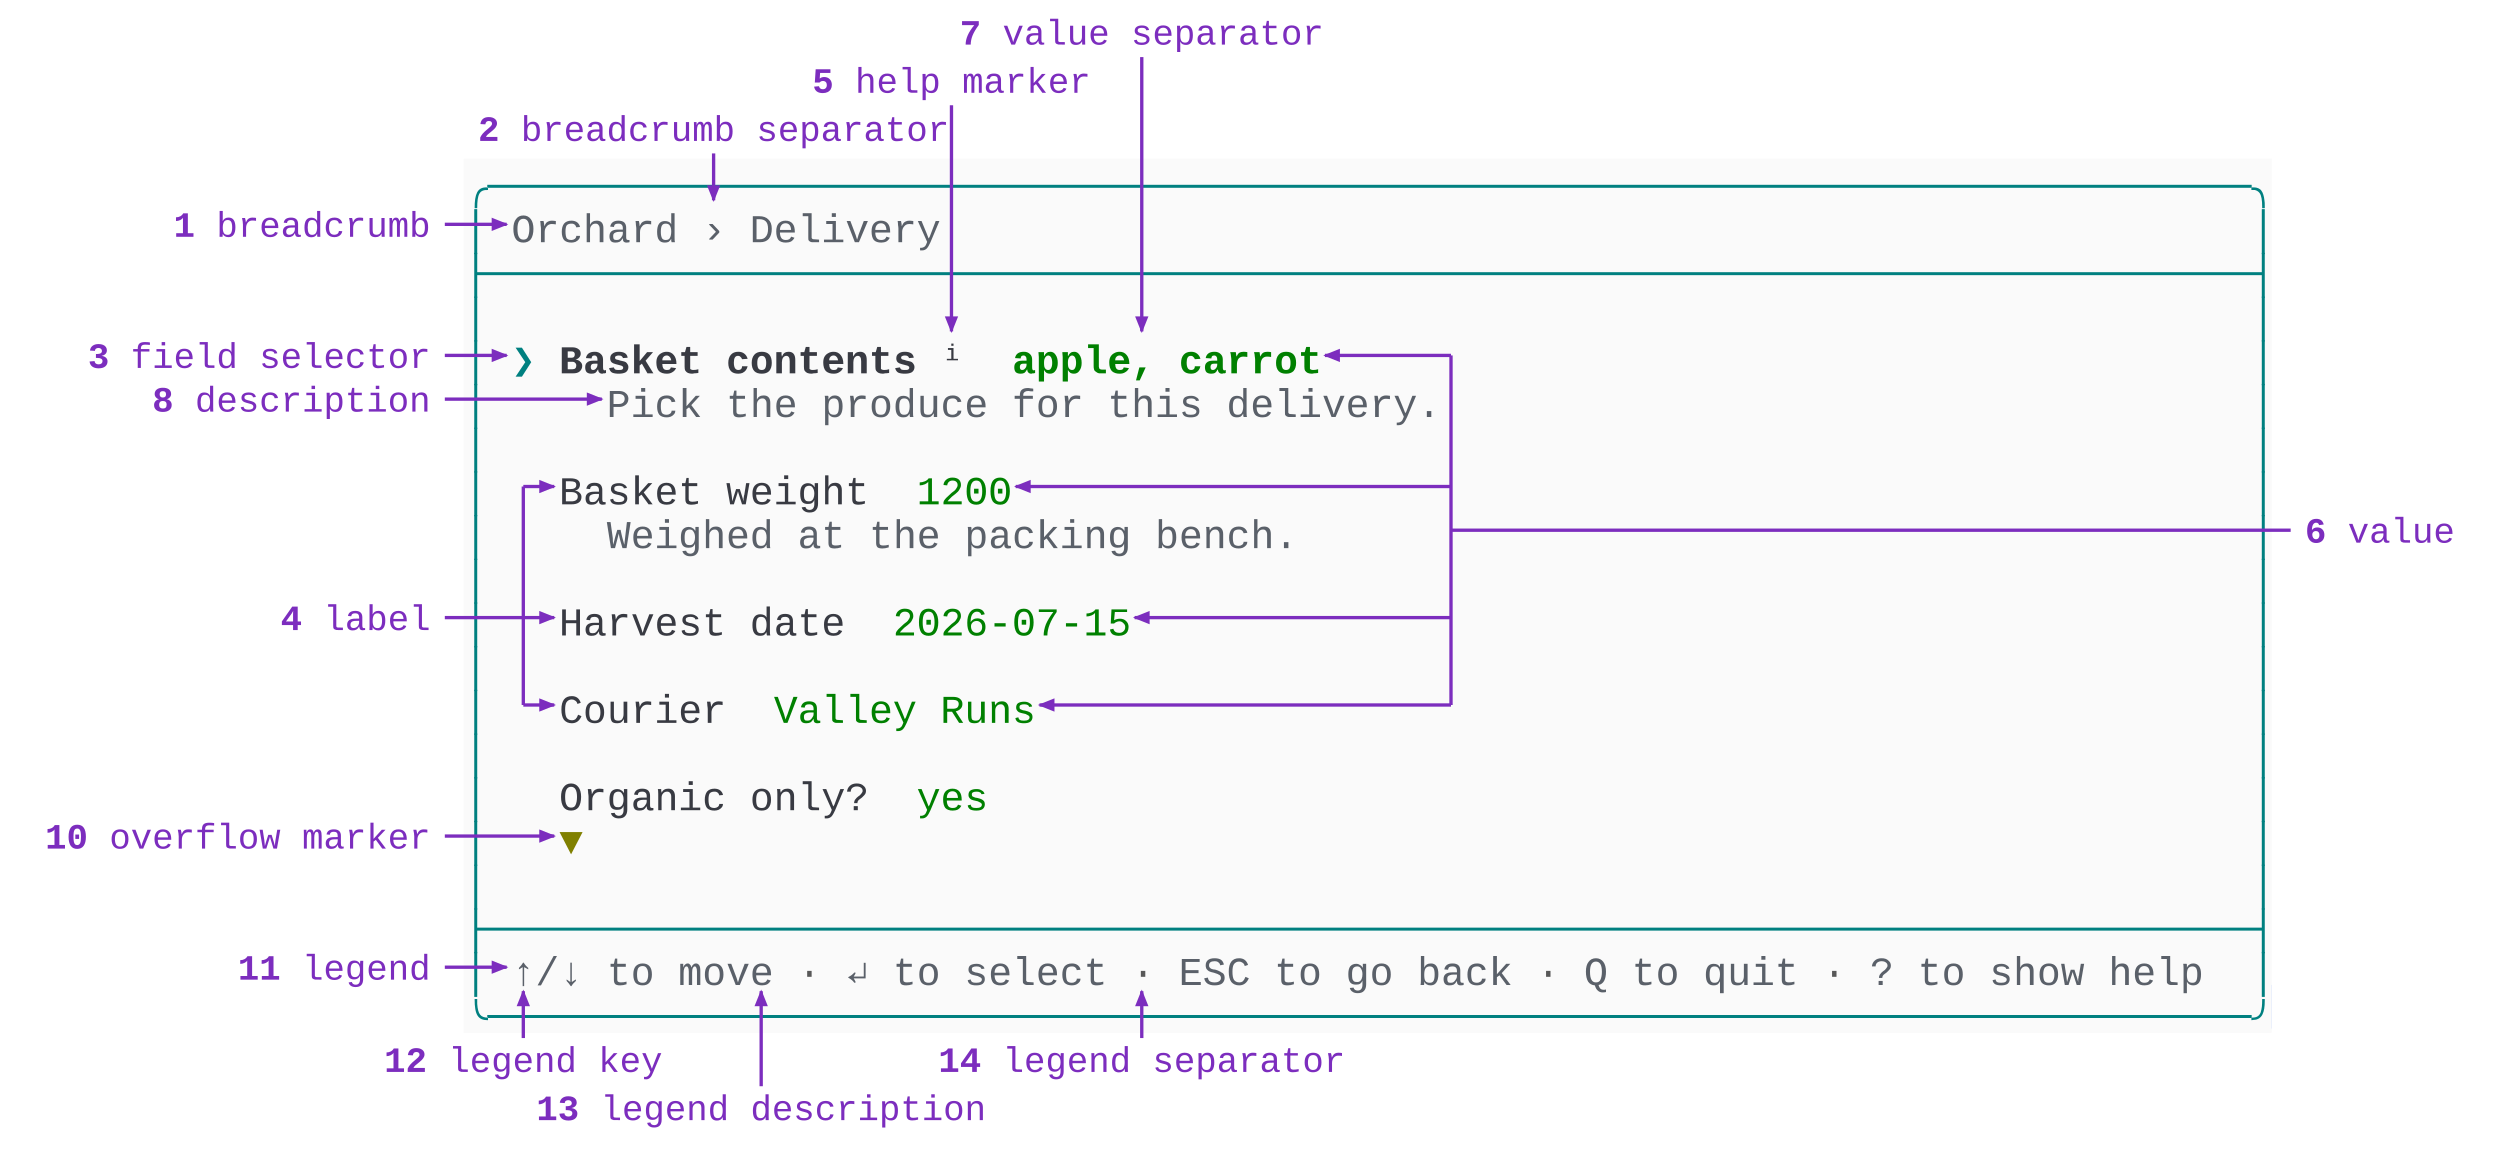
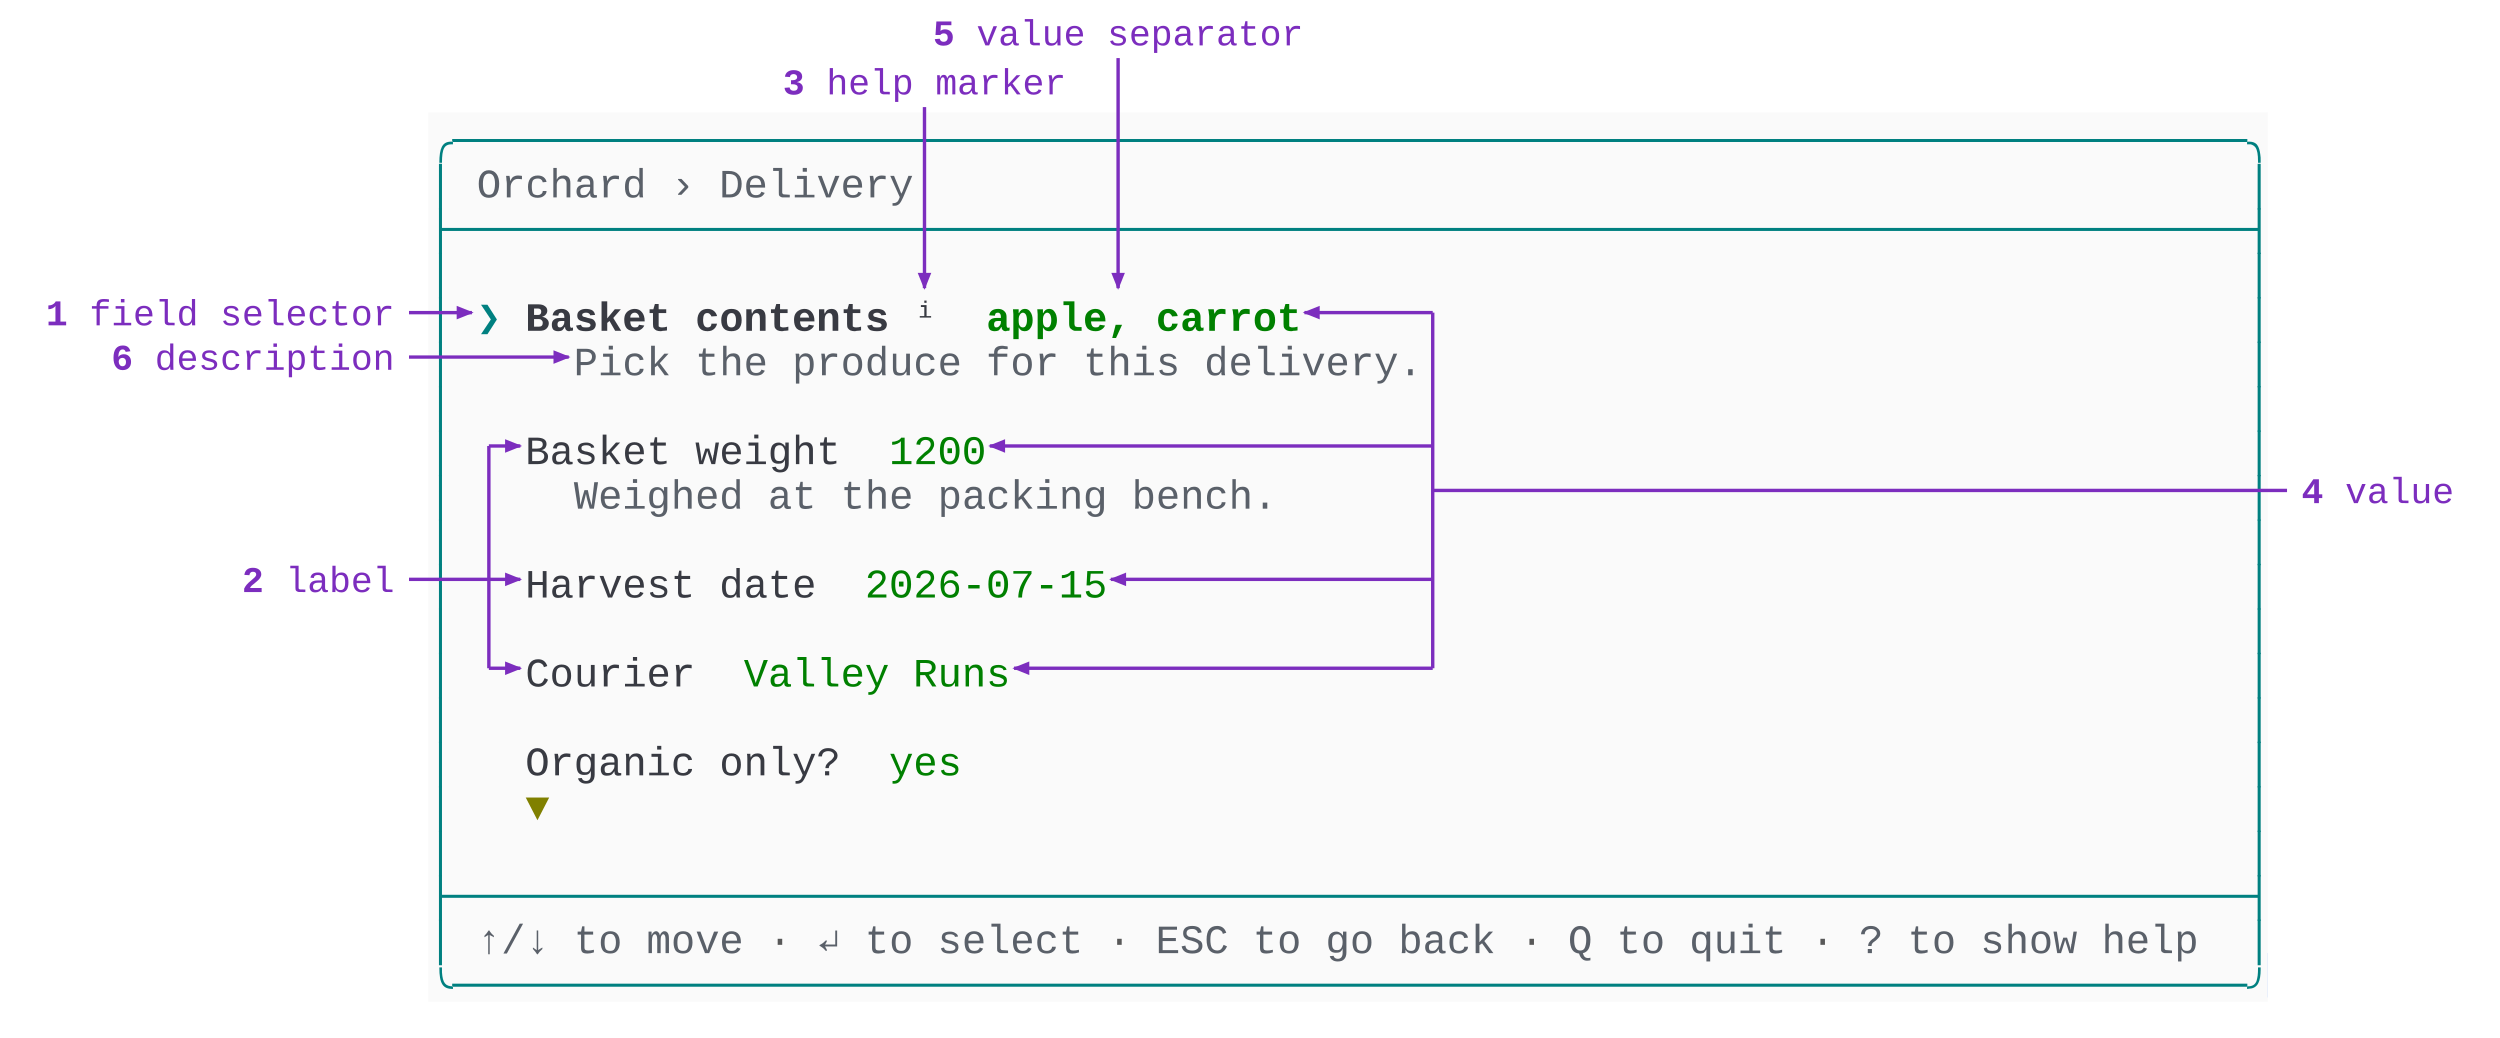
- <svg xmlns="http://www.w3.org/2000/svg" xmlns:xlink="http://www.w3.org/1999/xlink" width="1051.00" height="485.90">
+ <svg xmlns="http://www.w3.org/2000/svg" xmlns:xlink="http://www.w3.org/1999/xlink" width="1033.00" height="428.90">
  <defs>
    <marker id="anatomy-arrow" viewBox="0 0 10 10" refX="9" refY="5" markerWidth="5" markerHeight="5" orient="auto-start-reverse">
      <path d="M 0 1 L 10 5 L 0 9 z" fill="rgb(124,45,190)" />
    </marker>
  </defs>
-   <g transform="translate(195.00,66.75)">
+   <g transform="translate(177.00,46.50)">
    <svg width="760" height="367.4">
      <rect width="760" height="367.4" rx="0" ry="0" class="a" />
      <svg height="367.4" viewBox="0 0 76 36.74" width="760">
        <style>.a{fill:rgb(250,250,250)}.b{font-family:Consolas,"Courier New",Courier,"Liberation Mono",monospace}.c{fill:rgb(0,128,128);white-space:pre}.d{fill:transparent}.e{fill:rgb(82,139,255)}.f{fill:rgb(90,96,105);white-space:pre}.g{fill:rgb(0,128,128);font-weight:bold;white-space:pre}.h{fill:rgb(56,58,66);font-weight:bold;white-space:pre}.i{fill:rgb(56,58,66);white-space:pre}.j{fill:rgb(0,128,0);font-weight:bold;white-space:pre}.k{fill:rgb(0,128,0);white-space:pre}.l{fill:rgb(128,128,0);font-weight:bold;white-space:pre}.m{fill:rgb(88,88,88);white-space:pre}</style>
        <g font-family="Consolas, &quot;Courier New&quot;, Courier, &quot;Liberation Mono&quot;, monospace" font-size="1.67" class="b">
          <defs>
            <symbol id="1">
              <text x="0" y="1.67" class="c" textLength="76.152" lengthAdjust="spacingAndGlyphs">├──────────────────────────────────────────────────────────────────────────┤</text>
            </symbol>
            <symbol id="2">
              <text x="0" y="1.67" class="c" textLength="1.002" lengthAdjust="spacingAndGlyphs">│</text>
              <text x="75.15" y="1.67" class="c" textLength="1.002" lengthAdjust="spacingAndGlyphs">│</text>
            </symbol>
            <symbol id="a">
              <rect height="20" width="76" x="0" y="0" class="d" />
            </symbol>
            <symbol id="b">
              <rect height="1.837" width="1.102" class="e" />
            </symbol>
          </defs>
          <rect height="36.74" width="76" class="a" />
          <svg x="0" y="0" width="76">
            <svg x="0">
              <use xlink:href="#a" />
              <use xlink:href="#b" x="75.996" y="34.728" />
              <text x="0" y="1.67" class="c" textLength="76.152" lengthAdjust="spacingAndGlyphs">╭──────────────────────────────────────────────────────────────────────────╮</text>
              <text x="0" y="3.507" class="c" textLength="1.002" lengthAdjust="spacingAndGlyphs">│</text>
              <text x="2.004" y="3.507" class="f" textLength="7.014" lengthAdjust="spacingAndGlyphs">Orchard</text>
              <text x="10.02" y="3.507" class="f" textLength="1.002" lengthAdjust="spacingAndGlyphs">›</text>
              <text x="12.024" y="3.507" class="f" textLength="8.016" lengthAdjust="spacingAndGlyphs">Delivery</text>
              <text x="75.15" y="3.507" class="c" textLength="1.002" lengthAdjust="spacingAndGlyphs">│</text>
              <use xlink:href="#1" y="3.674" />
              <use xlink:href="#2" y="5.511" />
              <text x="0" y="9.018" class="c" textLength="1.002" lengthAdjust="spacingAndGlyphs">│</text>
              <text x="2.004" y="9.018" class="g" textLength="1.002" lengthAdjust="spacingAndGlyphs">❯</text>
              <text x="4.008" y="9.018" class="h" textLength="6.012" lengthAdjust="spacingAndGlyphs">Basket</text>
              <text x="11.022" y="9.018" class="h" textLength="8.016" lengthAdjust="spacingAndGlyphs">contents</text>
              <text x="20.04" y="9.018" class="i" textLength="1.002" lengthAdjust="spacingAndGlyphs">ⁱ</text>
              <text x="23.046" y="9.018" class="j" textLength="6.012" lengthAdjust="spacingAndGlyphs">apple,</text>
              <text x="30.06" y="9.018" class="j" textLength="6.012" lengthAdjust="spacingAndGlyphs">carrot</text>
              <text x="75.15" y="9.018" class="c" textLength="1.002" lengthAdjust="spacingAndGlyphs">│</text>
              <text x="0" y="10.855" class="c" textLength="1.002" lengthAdjust="spacingAndGlyphs">│</text>
              <text x="6.012" y="10.855" class="f" textLength="4.008" lengthAdjust="spacingAndGlyphs">Pick</text>
              <text x="11.022" y="10.855" class="f" textLength="3.006" lengthAdjust="spacingAndGlyphs">the</text>
              <text x="15.03" y="10.855" class="f" textLength="7.014" lengthAdjust="spacingAndGlyphs">produce</text>
              <text x="23.046" y="10.855" class="f" textLength="3.006" lengthAdjust="spacingAndGlyphs">for</text>
              <text x="27.054" y="10.855" class="f" textLength="4.008" lengthAdjust="spacingAndGlyphs">this</text>
              <text x="32.064" y="10.855" class="f" textLength="9.018" lengthAdjust="spacingAndGlyphs">delivery.</text>
              <text x="75.15" y="10.855" class="c" textLength="1.002" lengthAdjust="spacingAndGlyphs">│</text>
              <use xlink:href="#2" y="11.022" />
              <text x="0" y="14.529" class="c" textLength="1.002" lengthAdjust="spacingAndGlyphs">│</text>
              <text x="4.008" y="14.529" class="i" textLength="6.012" lengthAdjust="spacingAndGlyphs">Basket</text>
              <text x="11.022" y="14.529" class="i" textLength="6.012" lengthAdjust="spacingAndGlyphs">weight</text>
              <text x="19.038" y="14.529" class="k" textLength="4.008" lengthAdjust="spacingAndGlyphs">1200</text>
              <text x="75.15" y="14.529" class="c" textLength="1.002" lengthAdjust="spacingAndGlyphs">│</text>
              <text x="0" y="16.366" class="c" textLength="1.002" lengthAdjust="spacingAndGlyphs">│</text>
              <text x="6.012" y="16.366" class="f" textLength="7.014" lengthAdjust="spacingAndGlyphs">Weighed</text>
              <text x="14.028" y="16.366" class="f" textLength="2.004" lengthAdjust="spacingAndGlyphs">at</text>
              <text x="17.034" y="16.366" class="f" textLength="3.006" lengthAdjust="spacingAndGlyphs">the</text>
              <text x="21.042" y="16.366" class="f" textLength="7.014" lengthAdjust="spacingAndGlyphs">packing</text>
              <text x="29.058" y="16.366" class="f" textLength="6.012" lengthAdjust="spacingAndGlyphs">bench.</text>
              <text x="75.15" y="16.366" class="c" textLength="1.002" lengthAdjust="spacingAndGlyphs">│</text>
              <use xlink:href="#2" y="16.533" />
              <text x="0" y="20.04" class="c" textLength="1.002" lengthAdjust="spacingAndGlyphs">│</text>
              <text x="4.008" y="20.04" class="i" textLength="7.014" lengthAdjust="spacingAndGlyphs">Harvest</text>
              <text x="12.024" y="20.04" class="i" textLength="4.008" lengthAdjust="spacingAndGlyphs">date</text>
              <text x="18.036" y="20.04" class="k" textLength="10.02" lengthAdjust="spacingAndGlyphs">2026-07-15</text>
              <text x="75.15" y="20.04" class="c" textLength="1.002" lengthAdjust="spacingAndGlyphs">│</text>
              <use xlink:href="#2" y="20.207" />
              <text x="0" y="23.714" class="c" textLength="1.002" lengthAdjust="spacingAndGlyphs">│</text>
              <text x="4.008" y="23.714" class="i" textLength="7.014" lengthAdjust="spacingAndGlyphs">Courier</text>
              <text x="13.026" y="23.714" class="k" textLength="6.012" lengthAdjust="spacingAndGlyphs">Valley</text>
              <text x="20.04" y="23.714" class="k" textLength="4.008" lengthAdjust="spacingAndGlyphs">Runs</text>
              <text x="75.15" y="23.714" class="c" textLength="1.002" lengthAdjust="spacingAndGlyphs">│</text>
              <use xlink:href="#2" y="23.881" />
              <text x="0" y="27.388" class="c" textLength="1.002" lengthAdjust="spacingAndGlyphs">│</text>
              <text x="4.008" y="27.388" class="i" textLength="7.014" lengthAdjust="spacingAndGlyphs">Organic</text>
              <text x="12.024" y="27.388" class="i" textLength="5.01" lengthAdjust="spacingAndGlyphs">only?</text>
              <text x="19.038" y="27.388" class="k" textLength="3.006" lengthAdjust="spacingAndGlyphs">yes</text>
              <text x="75.15" y="27.388" class="c" textLength="1.002" lengthAdjust="spacingAndGlyphs">│</text>
              <text x="0" y="29.225" class="c" textLength="1.002" lengthAdjust="spacingAndGlyphs">│</text>
              <text x="4.008" y="29.225" class="l" textLength="1.002" lengthAdjust="spacingAndGlyphs">▼</text>
              <text x="75.15" y="29.225" class="c" textLength="1.002" lengthAdjust="spacingAndGlyphs">│</text>
              <use xlink:href="#2" y="29.392" />
              <use xlink:href="#1" y="31.229" />
              <text x="0" y="34.736" class="c" textLength="1.002" lengthAdjust="spacingAndGlyphs">│</text>
              <text x="2.004" y="34.736" class="f" textLength="3.006" lengthAdjust="spacingAndGlyphs">↑/↓</text>
              <text x="6.012" y="34.736" class="f" textLength="2.004" lengthAdjust="spacingAndGlyphs">to</text>
              <text x="9.018" y="34.736" class="f" textLength="4.008" lengthAdjust="spacingAndGlyphs">move</text>
              <text x="14.028" y="34.736" class="m" textLength="1.002" lengthAdjust="spacingAndGlyphs">·</text>
              <text x="16.032" y="34.736" class="f" textLength="1.002" lengthAdjust="spacingAndGlyphs">↵</text>
              <text x="18.036" y="34.736" class="f" textLength="2.004" lengthAdjust="spacingAndGlyphs">to</text>
              <text x="21.042" y="34.736" class="f" textLength="6.012" lengthAdjust="spacingAndGlyphs">select</text>
              <text x="28.056" y="34.736" class="m" textLength="1.002" lengthAdjust="spacingAndGlyphs">·</text>
              <text x="30.06" y="34.736" class="f" textLength="3.006" lengthAdjust="spacingAndGlyphs">ESC</text>
              <text x="34.068" y="34.736" class="f" textLength="2.004" lengthAdjust="spacingAndGlyphs">to</text>
              <text x="37.074" y="34.736" class="f" textLength="2.004" lengthAdjust="spacingAndGlyphs">go</text>
              <text x="40.08" y="34.736" class="f" textLength="4.008" lengthAdjust="spacingAndGlyphs">back</text>
              <text x="45.09" y="34.736" class="m" textLength="1.002" lengthAdjust="spacingAndGlyphs">·</text>
              <text x="47.094" y="34.736" class="f" textLength="1.002" lengthAdjust="spacingAndGlyphs">Q</text>
              <text x="49.098" y="34.736" class="f" textLength="2.004" lengthAdjust="spacingAndGlyphs">to</text>
              <text x="52.104" y="34.736" class="f" textLength="4.008" lengthAdjust="spacingAndGlyphs">quit</text>
              <text x="57.114" y="34.736" class="m" textLength="1.002" lengthAdjust="spacingAndGlyphs">·</text>
              <text x="59.118" y="34.736" class="f" textLength="1.002" lengthAdjust="spacingAndGlyphs">?</text>
              <text x="61.122" y="34.736" class="f" textLength="2.004" lengthAdjust="spacingAndGlyphs">to</text>
              <text x="64.128" y="34.736" class="f" textLength="4.008" lengthAdjust="spacingAndGlyphs">show</text>
              <text x="69.138" y="34.736" class="f" textLength="4.008" lengthAdjust="spacingAndGlyphs">help</text>
              <text x="75.15" y="34.736" class="c" textLength="1.002" lengthAdjust="spacingAndGlyphs">│</text>
              <text x="0" y="36.573" class="c" textLength="76.152" lengthAdjust="spacingAndGlyphs">╰──────────────────────────────────────────────────────────────────────────╯</text>
            </svg>
          </svg>
        </g>
      </svg>
    </svg>
  </g>
  <g>
-     <path d="M 187.00 94.31 L 189.00 94.31 L 213.00 94.31" fill="none" stroke="rgb(124,45,190)" stroke-width="1.4" stroke-linejoin="round" marker-end="url(#anatomy-arrow)" />
-     <text x="181.00" y="99.56" text-anchor="end" fill="rgb(124,45,190)" font-family="Consolas, &quot;Courier New&quot;, Courier, monospace" font-size="15.0">
-       <tspan font-weight="bold">1</tspan>  breadcrumb</text>
-     <path d="M 300.00 64.50 L 300.00 84.20" fill="none" stroke="rgb(124,45,190)" stroke-width="1.4" marker-end="url(#anatomy-arrow)" />
-     <text x="300.00" y="59.25" text-anchor="middle" fill="rgb(124,45,190)" font-family="Consolas, &quot;Courier New&quot;, Courier, monospace" font-size="15.0">
-       <tspan font-weight="bold">2</tspan>  breadcrumb separator</text>
-     <path d="M 187.00 149.42 L 189.00 149.42 L 213.00 149.42" fill="none" stroke="rgb(124,45,190)" stroke-width="1.4" stroke-linejoin="round" marker-end="url(#anatomy-arrow)" />
-     <text x="181.00" y="154.67" text-anchor="end" fill="rgb(124,45,190)" font-family="Consolas, &quot;Courier New&quot;, Courier, monospace" font-size="15.0">
-       <tspan font-weight="bold">3</tspan>  field selector</text>
-     <path d="M 400.00 44.25 L 400.00 139.31" fill="none" stroke="rgb(124,45,190)" stroke-width="1.4" marker-end="url(#anatomy-arrow)" />
-     <text x="400.00" y="39.00" text-anchor="middle" fill="rgb(124,45,190)" font-family="Consolas, &quot;Courier New&quot;, Courier, monospace" font-size="15.0">
-       <tspan font-weight="bold">5</tspan>  help marker</text>
-     <path d="M 480.00 24.00 L 480.00 139.31" fill="none" stroke="rgb(124,45,190)" stroke-width="1.4" marker-end="url(#anatomy-arrow)" />
-     <text x="480.00" y="18.75" text-anchor="middle" fill="rgb(124,45,190)" font-family="Consolas, &quot;Courier New&quot;, Courier, monospace" font-size="15.0">
-       <tspan font-weight="bold">7</tspan>  value separator</text>
-     <path d="M 610.00 149.42 L 610.00 296.38" fill="none" stroke="rgb(124,45,190)" stroke-width="1.4" />
-     <path d="M 963.00 222.90 L 610.00 222.90" fill="none" stroke="rgb(124,45,190)" stroke-width="1.4" />
-     <path d="M 610.00 149.42 L 557.00 149.42" fill="none" stroke="rgb(124,45,190)" stroke-width="1.4" marker-end="url(#anatomy-arrow)" />
-     <path d="M 610.00 204.53 L 427.00 204.53" fill="none" stroke="rgb(124,45,190)" stroke-width="1.4" marker-end="url(#anatomy-arrow)" />
-     <path d="M 610.00 259.64 L 477.00 259.64" fill="none" stroke="rgb(124,45,190)" stroke-width="1.4" marker-end="url(#anatomy-arrow)" />
-     <path d="M 610.00 296.38 L 437.00 296.38" fill="none" stroke="rgb(124,45,190)" stroke-width="1.4" marker-end="url(#anatomy-arrow)" />
-     <text x="969.00" y="228.15" text-anchor="start" fill="rgb(124,45,190)" font-family="Consolas, &quot;Courier New&quot;, Courier, monospace" font-size="15.0">
-       <tspan font-weight="bold">6</tspan>  value</text>
-     <path d="M 187.00 167.79 L 189.00 167.79 L 253.00 167.79" fill="none" stroke="rgb(124,45,190)" stroke-width="1.4" stroke-linejoin="round" marker-end="url(#anatomy-arrow)" />
-     <text x="181.00" y="173.04" text-anchor="end" fill="rgb(124,45,190)" font-family="Consolas, &quot;Courier New&quot;, Courier, monospace" font-size="15.0">
-       <tspan font-weight="bold">8</tspan>  description</text>
-     <path d="M 220.00 204.53 L 220.00 296.38" fill="none" stroke="rgb(124,45,190)" stroke-width="1.4" />
-     <path d="M 187.00 259.64 L 220.00 259.64" fill="none" stroke="rgb(124,45,190)" stroke-width="1.4" />
-     <path d="M 220.00 204.53 L 233.00 204.53" fill="none" stroke="rgb(124,45,190)" stroke-width="1.4" marker-end="url(#anatomy-arrow)" />
-     <path d="M 220.00 259.64 L 233.00 259.64" fill="none" stroke="rgb(124,45,190)" stroke-width="1.4" marker-end="url(#anatomy-arrow)" />
-     <path d="M 220.00 296.38 L 233.00 296.38" fill="none" stroke="rgb(124,45,190)" stroke-width="1.4" marker-end="url(#anatomy-arrow)" />
-     <text x="181.00" y="264.89" text-anchor="end" fill="rgb(124,45,190)" font-family="Consolas, &quot;Courier New&quot;, Courier, monospace" font-size="15.0">
-       <tspan font-weight="bold">4</tspan>  label</text>
-     <path d="M 187.00 351.49 L 189.00 351.49 L 233.00 351.49" fill="none" stroke="rgb(124,45,190)" stroke-width="1.4" stroke-linejoin="round" marker-end="url(#anatomy-arrow)" />
-     <text x="181.00" y="356.74" text-anchor="end" fill="rgb(124,45,190)" font-family="Consolas, &quot;Courier New&quot;, Courier, monospace" font-size="15.0">
-       <tspan font-weight="bold">10</tspan>  overflow marker</text>
-     <path d="M 187.00 406.60 L 189.00 406.60 L 213.00 406.60" fill="none" stroke="rgb(124,45,190)" stroke-width="1.4" stroke-linejoin="round" marker-end="url(#anatomy-arrow)" />
-     <text x="181.00" y="411.85" text-anchor="end" fill="rgb(124,45,190)" font-family="Consolas, &quot;Courier New&quot;, Courier, monospace" font-size="15.0">
-       <tspan font-weight="bold">11</tspan>  legend</text>
-     <path d="M 220.00 436.40 L 220.00 416.70" fill="none" stroke="rgb(124,45,190)" stroke-width="1.4" marker-end="url(#anatomy-arrow)" />
-     <text x="220.00" y="450.65" text-anchor="middle" fill="rgb(124,45,190)" font-family="Consolas, &quot;Courier New&quot;, Courier, monospace" font-size="15.0">
-       <tspan font-weight="bold">12</tspan>  legend key</text>
-     <path d="M 320.00 456.65 L 320.00 416.70" fill="none" stroke="rgb(124,45,190)" stroke-width="1.4" marker-end="url(#anatomy-arrow)" />
-     <text x="320.00" y="470.90" text-anchor="middle" fill="rgb(124,45,190)" font-family="Consolas, &quot;Courier New&quot;, Courier, monospace" font-size="15.0">
-       <tspan font-weight="bold">13</tspan>  legend description</text>
-     <path d="M 480.00 436.40 L 480.00 416.70" fill="none" stroke="rgb(124,45,190)" stroke-width="1.4" marker-end="url(#anatomy-arrow)" />
-     <text x="480.00" y="450.65" text-anchor="middle" fill="rgb(124,45,190)" font-family="Consolas, &quot;Courier New&quot;, Courier, monospace" font-size="15.0">
-       <tspan font-weight="bold">14</tspan>  legend separator</text>
+     <path d="M 169.00 129.17 L 171.00 129.17 L 195.00 129.17" fill="none" stroke="rgb(124,45,190)" stroke-width="1.4" stroke-linejoin="round" marker-end="url(#anatomy-arrow)" />
+     <text x="163.00" y="134.42" text-anchor="end" fill="rgb(124,45,190)" font-family="Consolas, &quot;Courier New&quot;, Courier, monospace" font-size="15.0">
+       <tspan font-weight="bold">1</tspan>  field selector</text>
+     <path d="M 382.00 44.25 L 382.00 119.06" fill="none" stroke="rgb(124,45,190)" stroke-width="1.4" marker-end="url(#anatomy-arrow)" />
+     <text x="382.00" y="39.00" text-anchor="middle" fill="rgb(124,45,190)" font-family="Consolas, &quot;Courier New&quot;, Courier, monospace" font-size="15.0">
+       <tspan font-weight="bold">3</tspan>  help marker</text>
+     <path d="M 462.00 24.00 L 462.00 119.06" fill="none" stroke="rgb(124,45,190)" stroke-width="1.4" marker-end="url(#anatomy-arrow)" />
+     <text x="462.00" y="18.75" text-anchor="middle" fill="rgb(124,45,190)" font-family="Consolas, &quot;Courier New&quot;, Courier, monospace" font-size="15.0">
+       <tspan font-weight="bold">5</tspan>  value separator</text>
+     <path d="M 592.00 129.17 L 592.00 276.12" fill="none" stroke="rgb(124,45,190)" stroke-width="1.4" />
+     <path d="M 945.00 202.65 L 592.00 202.65" fill="none" stroke="rgb(124,45,190)" stroke-width="1.4" />
+     <path d="M 592.00 129.17 L 539.00 129.17" fill="none" stroke="rgb(124,45,190)" stroke-width="1.4" marker-end="url(#anatomy-arrow)" />
+     <path d="M 592.00 184.28 L 409.00 184.28" fill="none" stroke="rgb(124,45,190)" stroke-width="1.4" marker-end="url(#anatomy-arrow)" />
+     <path d="M 592.00 239.39 L 459.00 239.39" fill="none" stroke="rgb(124,45,190)" stroke-width="1.4" marker-end="url(#anatomy-arrow)" />
+     <path d="M 592.00 276.12 L 419.00 276.12" fill="none" stroke="rgb(124,45,190)" stroke-width="1.4" marker-end="url(#anatomy-arrow)" />
+     <text x="951.00" y="207.90" text-anchor="start" fill="rgb(124,45,190)" font-family="Consolas, &quot;Courier New&quot;, Courier, monospace" font-size="15.0">
+       <tspan font-weight="bold">4</tspan>  value</text>
+     <path d="M 169.00 147.54 L 171.00 147.54 L 235.00 147.54" fill="none" stroke="rgb(124,45,190)" stroke-width="1.4" stroke-linejoin="round" marker-end="url(#anatomy-arrow)" />
+     <text x="163.00" y="152.79" text-anchor="end" fill="rgb(124,45,190)" font-family="Consolas, &quot;Courier New&quot;, Courier, monospace" font-size="15.0">
+       <tspan font-weight="bold">6</tspan>  description</text>
+     <path d="M 202.00 184.28 L 202.00 276.12" fill="none" stroke="rgb(124,45,190)" stroke-width="1.4" />
+     <path d="M 169.00 239.39 L 202.00 239.39" fill="none" stroke="rgb(124,45,190)" stroke-width="1.4" />
+     <path d="M 202.00 184.28 L 215.00 184.28" fill="none" stroke="rgb(124,45,190)" stroke-width="1.4" marker-end="url(#anatomy-arrow)" />
+     <path d="M 202.00 239.39 L 215.00 239.39" fill="none" stroke="rgb(124,45,190)" stroke-width="1.4" marker-end="url(#anatomy-arrow)" />
+     <path d="M 202.00 276.12 L 215.00 276.12" fill="none" stroke="rgb(124,45,190)" stroke-width="1.4" marker-end="url(#anatomy-arrow)" />
+     <text x="163.00" y="244.64" text-anchor="end" fill="rgb(124,45,190)" font-family="Consolas, &quot;Courier New&quot;, Courier, monospace" font-size="15.0">
+       <tspan font-weight="bold">2</tspan>  label</text>
  </g>
</svg>
